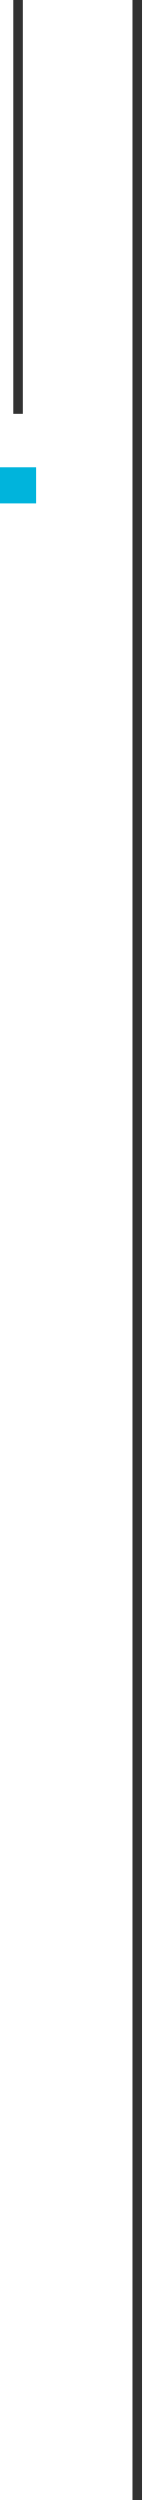
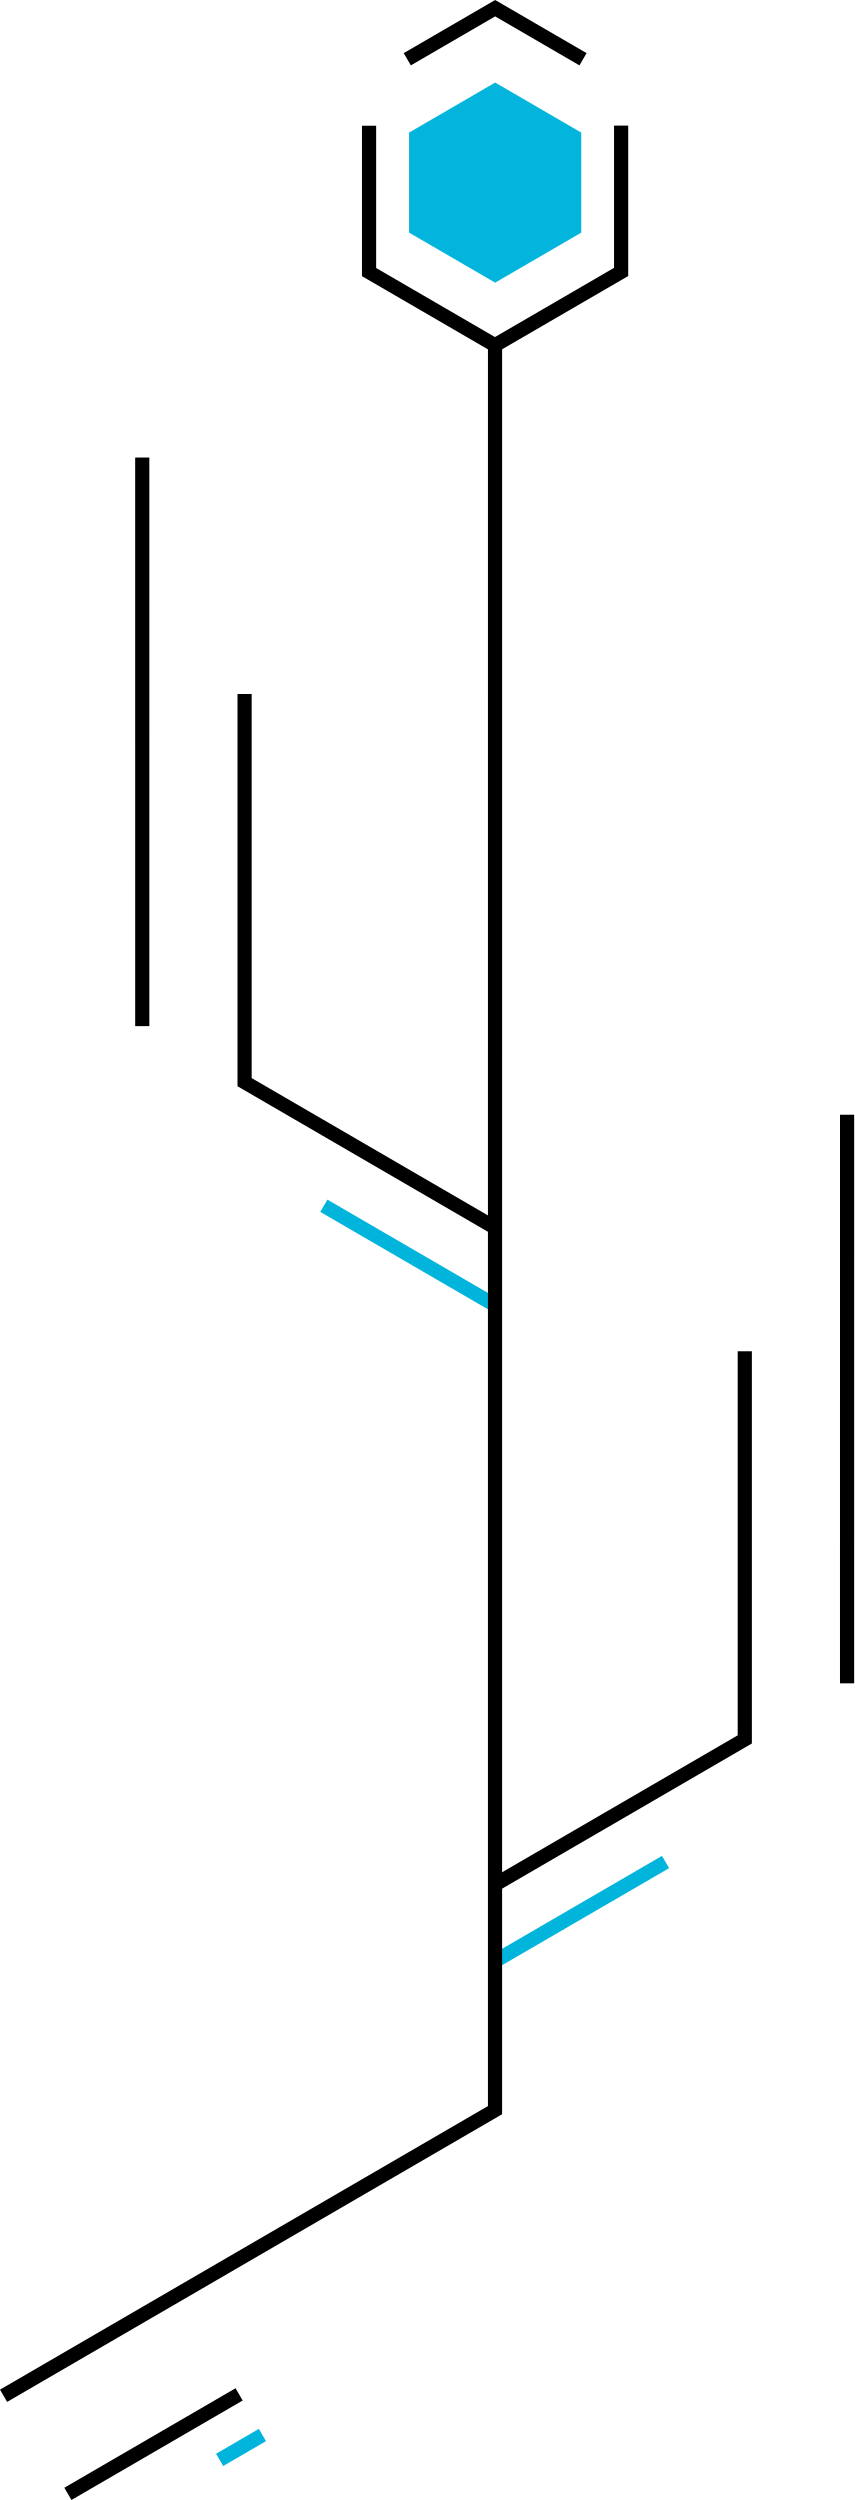
- <svg xmlns="http://www.w3.org/2000/svg" id="svg31" version="1.1" viewBox="0 0 29.085 512" height="512mm" width="29.085mm">
+ <svg xmlns="http://www.w3.org/2000/svg" width="174.934mm" height="512mm" viewBox="0 0 174.934 512" version="1.1" id="svg31">
  <defs id="defs25" />
-   <g transform="translate(-100)" id="layer1">
-     <g transform="translate(-122.0732)" id="g46">
-       <path id="path839" d="M 250.182,0 V 512" style="fill:none;stroke:#323232;stroke-width:1.953;stroke-linecap:butt;stroke-linejoin:miter;stroke-miterlimit:4;stroke-dasharray:none;stroke-opacity:1" />
-       <path id="path841" d="M 225.772,0 V 84.753" style="fill:none;stroke:#323232;stroke-width:1.953;stroke-linecap:butt;stroke-linejoin:miter;stroke-miterlimit:4;stroke-dasharray:none;stroke-opacity:1" />
-       <rect y="95.7" x="222.073" height="7.397" width="7.397" id="rect843" style="font-variation-settings:normal;opacity:1;vector-effect:none;fill:#00b4dc;fill-opacity:1;fill-rule:evenodd;stroke:none;stroke-width:9.226;stroke-linecap:round;stroke-linejoin:round;stroke-miterlimit:4;stroke-dasharray:none;stroke-dashoffset:0;stroke-opacity:1;paint-order:markers stroke fill;stop-color:#000000;stop-opacity:1" />
+   <g id="layer1" transform="translate(-100,-2.71167)">
+     <g id="g46" transform="translate(-122.0732)">
+       <path style="stroke-width:2.903;stroke-miterlimit:4;stroke-dasharray:none" d="m 323.311,388.753 51.293,-29.81 0.001,-79.493" fill="none" stroke="#000000" stroke-width="0.127" id="path46" />
+       <path d="M 305.85,50.355 323.48,60.601 341.109,50.355 341.109,29.863 323.48,19.617 305.85,29.863 Z" fill="#000000" opacity="0.988" style="fill:#00b4dc;fill-opacity:1;stroke-width:2.843;stroke-miterlimit:4;stroke-dasharray:none;paint-order:markers fill stroke" id="path48" />
+       <path style="fill:none;stroke:#000000;stroke-width:2.903;stroke-miterlimit:4;stroke-dasharray:none;stroke-opacity:1" d="m 297.656,28.465 1.2e-4,29.97 25.784,14.985 25.84,-15.018 -1.2e-4,-29.969" id="path50" />
+       <path style="stroke:#000000;stroke-width:2.903;stroke-miterlimit:4;stroke-dasharray:none;stroke-opacity:1" d="m 235.979,513.455 35.063,-20.376" id="path52" />
+       <path style="stroke:#00b4dc;stroke-width:2.903;stroke-miterlimit:4;stroke-dasharray:none;stroke-opacity:1" d="m 267.05,506.496 8.766,-5.094" id="path54" />
+       <path style="stroke:#000000;stroke-width:2.903;stroke-miterlimit:4;stroke-dasharray:none;stroke-opacity:1" d="m 395.553,347.462 0.003,-116.448" id="path56" />
+       <path style="fill:none;stroke:#000000;stroke-width:2.903;stroke-miterlimit:4;stroke-dasharray:none;stroke-opacity:1" d="m 323.456,254.151 -51.292,-29.811 10e-4,-79.493" id="path58" />
+       <path style="stroke:#000000;stroke-width:2.903;stroke-miterlimit:4;stroke-dasharray:none;stroke-opacity:1" d="m 251.21,212.869 -0.003,-116.448" id="path60" />
+       <path style="fill:none;stroke:#000000;stroke-width:2.903;stroke-miterlimit:4;stroke-dasharray:none;stroke-opacity:1" d="M 341.474,14.848 323.479,4.389 305.483,14.848" id="path62" />
+       <path id="path52-0" d="m 323.311,404.429 35.063,-20.376" style="stroke:#00b4dc;stroke-width:2.903;stroke-miterlimit:4;stroke-dasharray:none;stroke-opacity:1" />
+       <path id="path52-5" d="m 288.393,249.65 35.063,20.376" style="stroke:#00b4dc;stroke-width:2.903;stroke-miterlimit:4;stroke-dasharray:none;stroke-opacity:1" />
+       <path id="path933" stroke-width="0.127" stroke="#000000" fill="none" d="m 222.802,493.365 100.65,-58.493 0.004,-361.438" style="stroke-width:2.903;stroke-miterlimit:4;stroke-dasharray:none" />
    </g>
  </g>
</svg>
